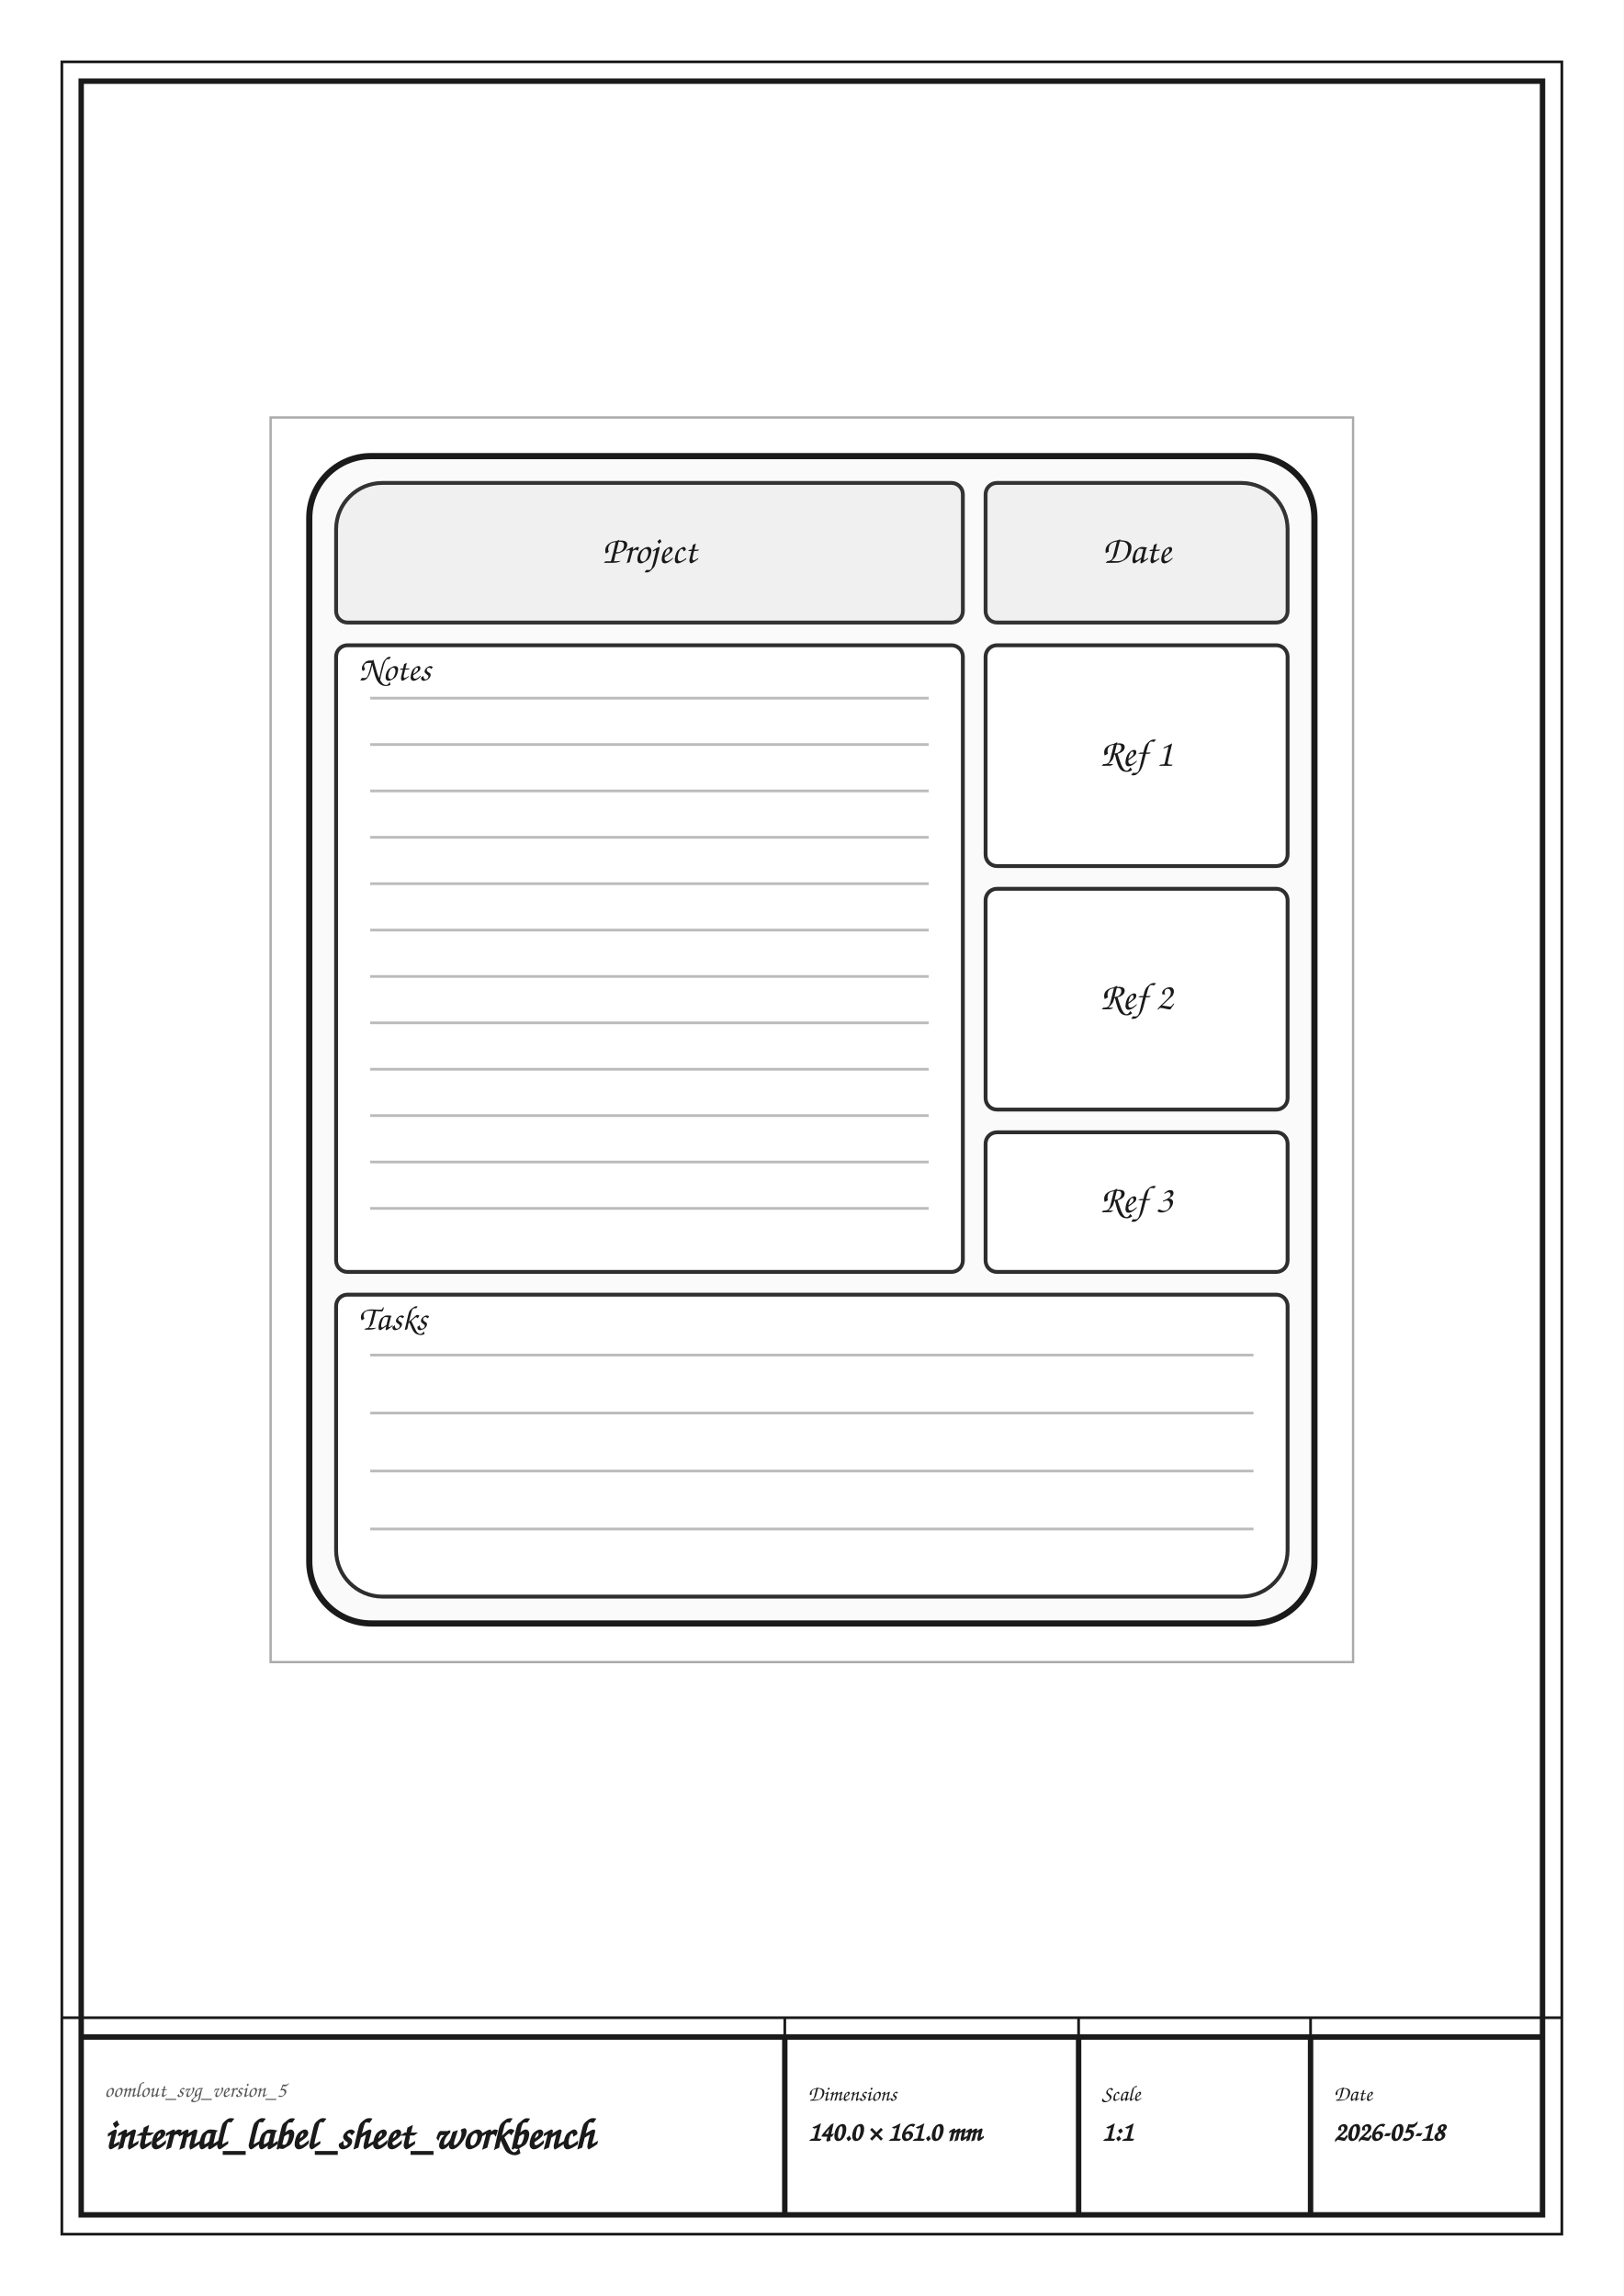
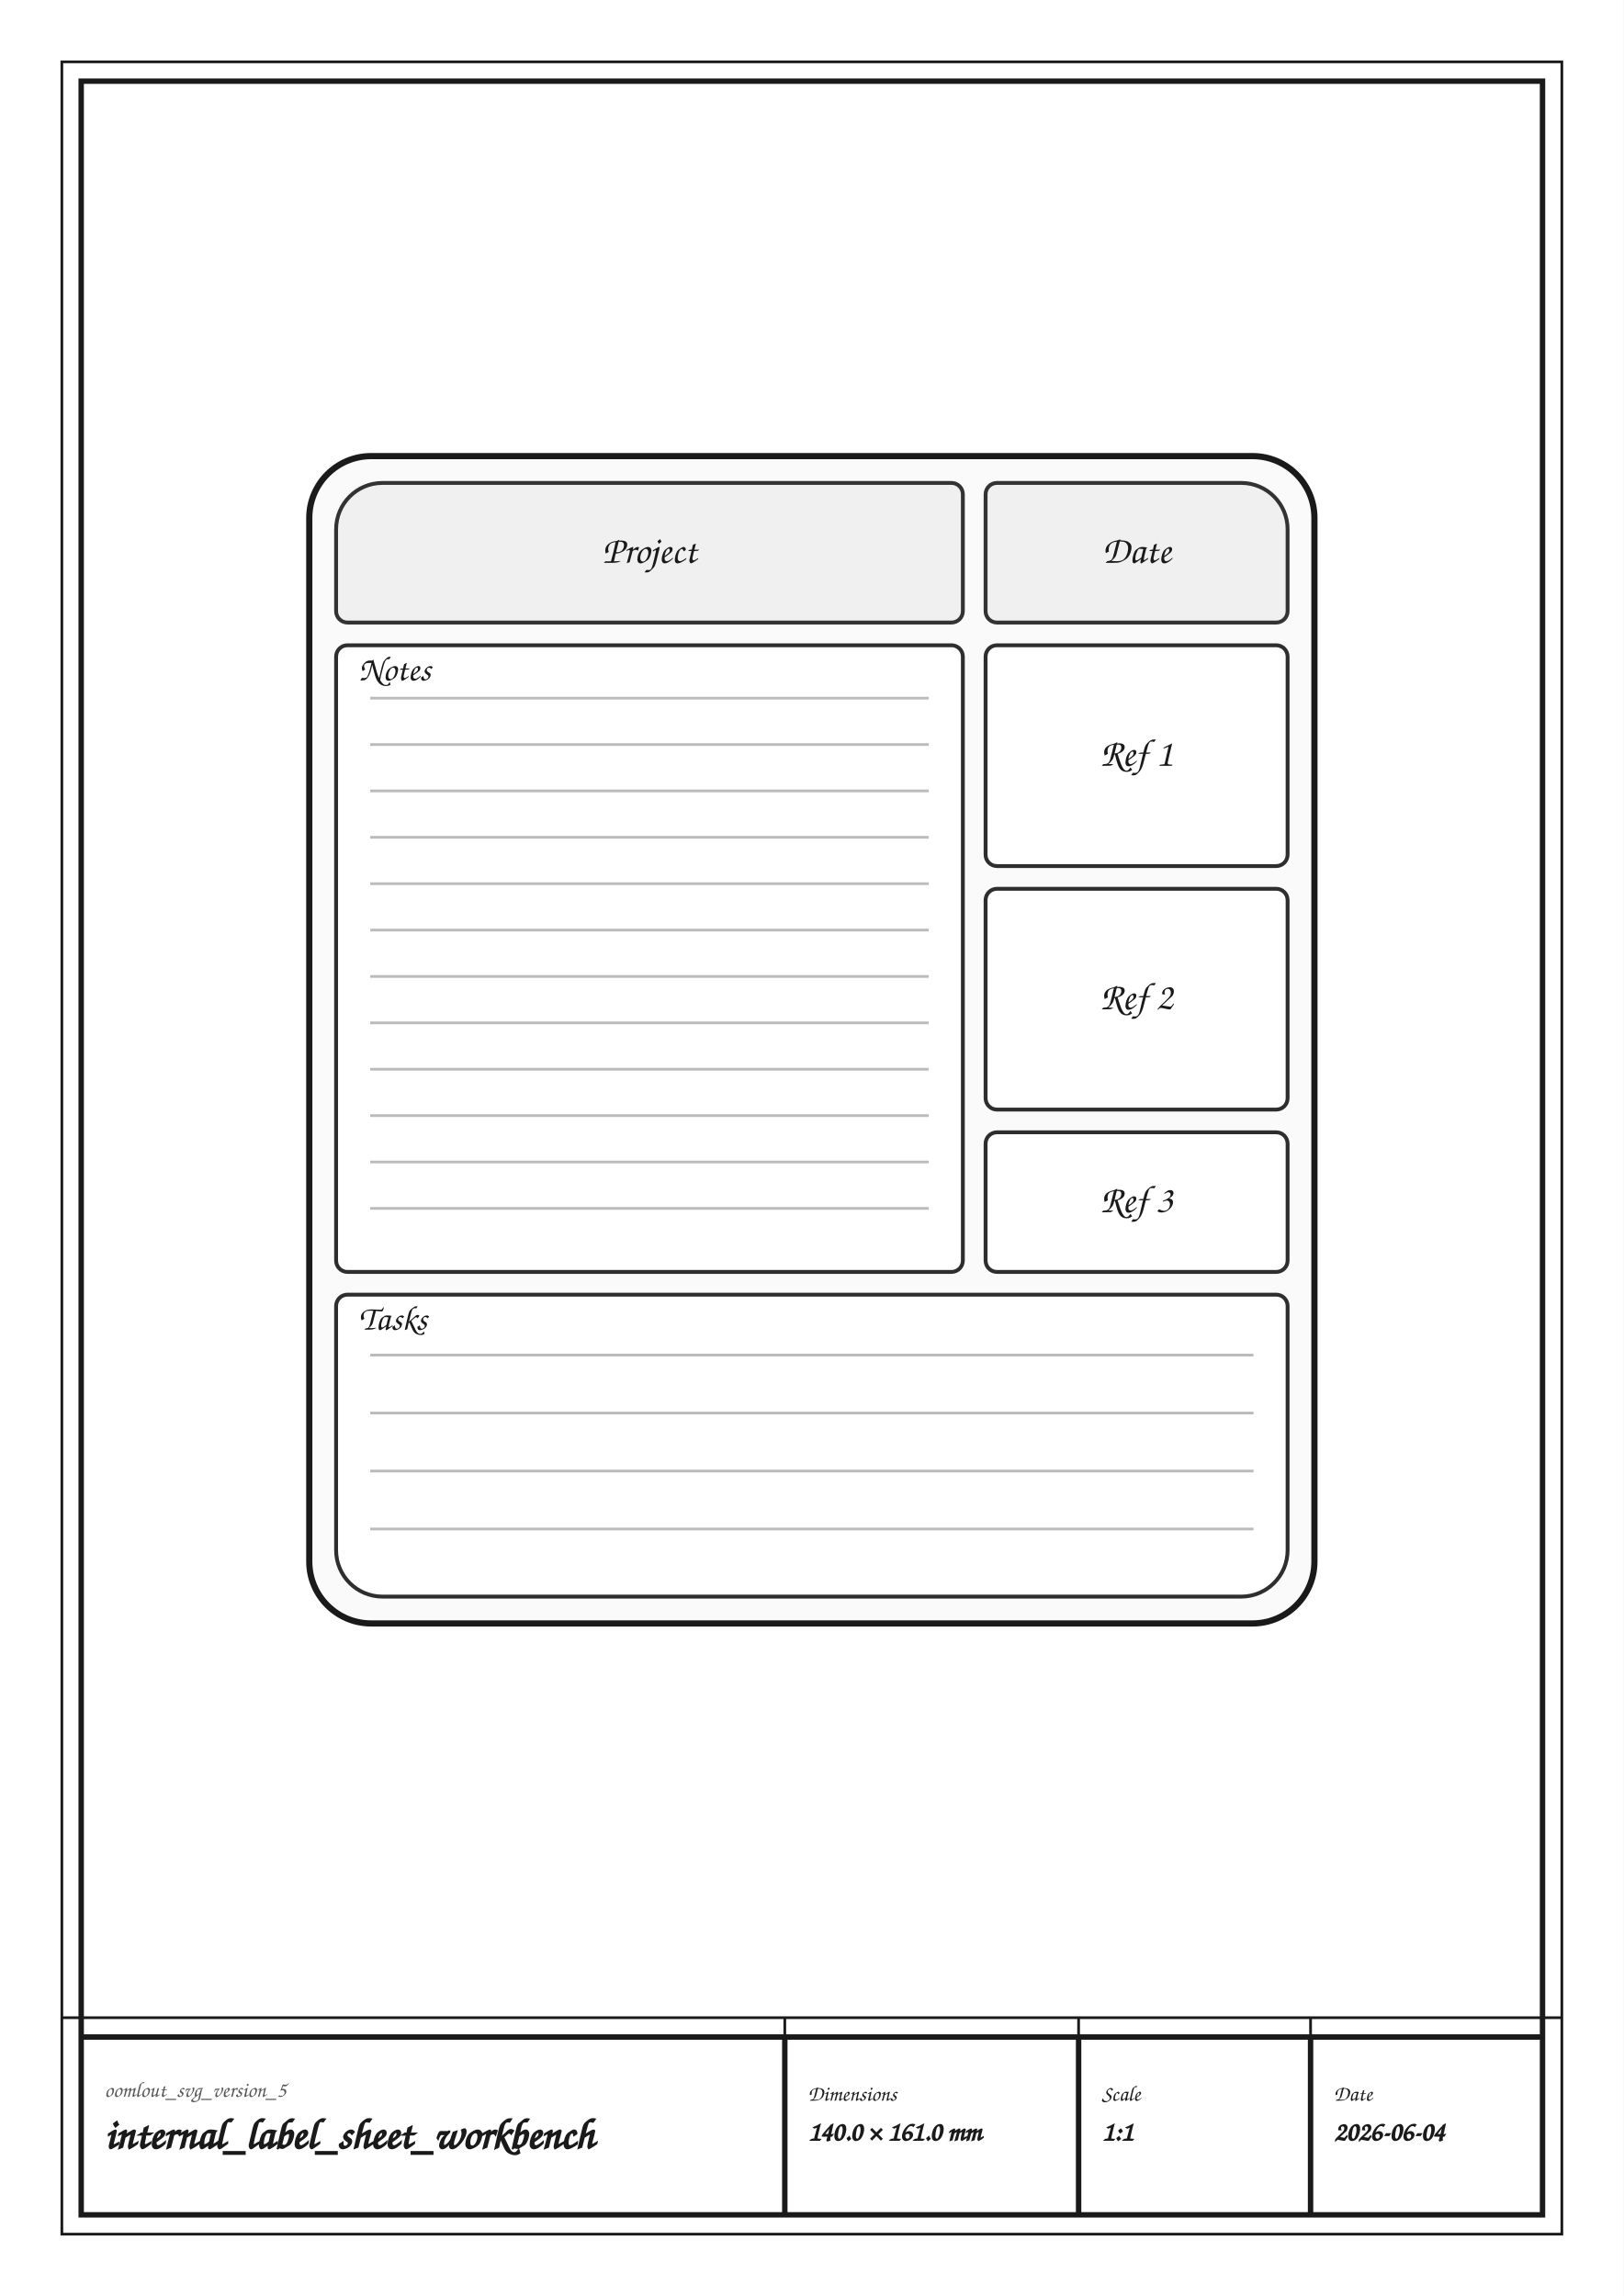
<svg xmlns="http://www.w3.org/2000/svg" width="210mm" height="297mm" viewBox="0 0 210 297">
  <rect x="0" y="0" width="210" height="297" fill="white" stroke="none" />
  <rect x="8" y="8" width="194" height="281" fill="none" stroke="#1A1A1A" stroke-width="0.35" />
  <rect x="10.5" y="10.5" width="189" height="276" fill="none" stroke="#1A1A1A" stroke-width="0.7" />
  <line x1="8" y1="261" x2="202" y2="261" stroke="#1A1A1A" stroke-width="0.35" />
  <line x1="10.5" y1="263.5" x2="199.5" y2="263.5" stroke="#1A1A1A" stroke-width="0.7" />
  <line x1="101.5" y1="261" x2="101.5" y2="286.5" stroke="#1A1A1A" stroke-width="0.35" />
  <line x1="101.5" y1="263.5" x2="101.5" y2="286.5" stroke="#1A1A1A" stroke-width="0.7" />
  <line x1="139.5" y1="261" x2="139.5" y2="286.5" stroke="#1A1A1A" stroke-width="0.35" />
  <line x1="139.5" y1="263.5" x2="139.5" y2="286.5" stroke="#1A1A1A" stroke-width="0.7" />
  <line x1="169.5" y1="261" x2="169.5" y2="286.5" stroke="#1A1A1A" stroke-width="0.35" />
  <line x1="169.5" y1="263.5" x2="169.5" y2="286.5" stroke="#1A1A1A" stroke-width="0.7" />
  <text x="13.5" y="270.5" font-family="Swis721 Blk BT, comic sans ms" font-size="2.8" font-weight="normal" text-anchor="start" dominant-baseline="middle" fill="#555555" textLength="85" lengthAdjust="spacingAndGlyphs">oomlout_svg_version_5</text>
  <text x="13.5" y="276.5" font-family="Swis721 Blk BT, comic sans ms" font-size="5.5" font-weight="bold" text-anchor="start" dominant-baseline="middle" fill="#1A1A1A" textLength="85" lengthAdjust="spacingAndGlyphs">internal_label_sheet_workbench</text>
  <text x="104.5" y="271" font-family="Swis721 Blk BT, comic sans ms" font-size="2.8" font-weight="normal" text-anchor="start" dominant-baseline="middle" fill="#1A1A1A">Dimensions</text>
  <text x="104.5" y="276" font-family="Swis721 Blk BT, comic sans ms" font-size="3.5" font-weight="bold" text-anchor="start" dominant-baseline="middle" fill="#1A1A1A">140.0 × 161.0 mm</text>
  <text x="142.5" y="271" font-family="Swis721 Blk BT, comic sans ms" font-size="2.8" font-weight="normal" text-anchor="start" dominant-baseline="middle" fill="#1A1A1A">Scale</text>
  <text x="142.5" y="276" font-family="Swis721 Blk BT, comic sans ms" font-size="3.5" font-weight="bold" text-anchor="start" dominant-baseline="middle" fill="#1A1A1A">1:1</text>
  <text x="172.5" y="271" font-family="Swis721 Blk BT, comic sans ms" font-size="2.8" font-weight="normal" text-anchor="start" dominant-baseline="middle" fill="#1A1A1A">Date</text>
-   <text x="172.5" y="276" font-family="Swis721 Blk BT, comic sans ms" font-size="3.5" font-weight="bold" text-anchor="start" dominant-baseline="middle" fill="#1A1A1A">2026-05-18</text>
+   <text x="172.5" y="276" font-family="Swis721 Blk BT, comic sans ms" font-size="3.5" font-weight="bold" text-anchor="start" dominant-baseline="middle" fill="#1A1A1A">2026-06-04</text>
  <g transform="translate(35,54) scale(1)">
    <rect x="5" y="5" width="130" height="151" rx="8" ry="8" fill="#FAFAFA" stroke="none" />
    <path d="M 14.47 8.47 L 88.06 8.47 A 1.47 1.47 0 0 1 89.53 9.94 L 89.53 25.06 A 1.47 1.47 0 0 1 88.06 26.53 L 9.94 26.53 A 1.47 1.47 0 0 1 8.47 25.06 L 8.47 14.47 A 6 6 0 0 1 14.47 8.47 Z" fill="#F0F0F0" stroke="#333333" stroke-width="0.5" />
    <text x="49" y="17.5" font-family="Swis721 Blk BT, comic sans ms" font-size="5" text-anchor="middle" dominant-baseline="middle" fill="#1A1A1A">Project</text>
    <path d="M 93.94 8.47 L 125.53 8.47 A 6 6 0 0 1 131.53 14.47 L 131.53 25.06 A 1.47 1.47 0 0 1 130.06 26.53 L 93.94 26.53 A 1.47 1.47 0 0 1 92.47 25.06 L 92.47 9.94 A 1.47 1.47 0 0 1 93.94 8.47 Z" fill="#F0F0F0" stroke="#333333" stroke-width="0.5" />
    <text x="112" y="17.5" font-family="Swis721 Blk BT, comic sans ms" font-size="5" text-anchor="middle" dominant-baseline="middle" fill="#1A1A1A">Date</text>
    <path d="M 9.94 29.47 L 88.06 29.47 A 1.47 1.47 0 0 1 89.53 30.94 L 89.53 109.06 A 1.47 1.47 0 0 1 88.06 110.53 L 9.94 110.53 A 1.47 1.47 0 0 1 8.47 109.06 L 8.47 30.94 A 1.47 1.47 0 0 1 9.94 29.47 Z" fill="#FFFFFF" stroke="#2E2E2E" stroke-width="0.5" />
    <rect x="12.88" y="36.135" width="72.24" height="0.35" fill="#BBBBBB" stroke="none" />
    <rect x="12.88" y="42.135" width="72.24" height="0.35" fill="#BBBBBB" stroke="none" />
    <rect x="12.88" y="48.135" width="72.24" height="0.35" fill="#BBBBBB" stroke="none" />
    <rect x="12.88" y="54.135" width="72.24" height="0.35" fill="#BBBBBB" stroke="none" />
    <rect x="12.88" y="60.135" width="72.24" height="0.35" fill="#BBBBBB" stroke="none" />
    <rect x="12.88" y="66.135" width="72.24" height="0.35" fill="#BBBBBB" stroke="none" />
    <rect x="12.88" y="72.135" width="72.24" height="0.35" fill="#BBBBBB" stroke="none" />
    <rect x="12.88" y="78.135" width="72.24" height="0.35" fill="#BBBBBB" stroke="none" />
    <rect x="12.88" y="84.135" width="72.24" height="0.35" fill="#BBBBBB" stroke="none" />
    <rect x="12.88" y="90.135" width="72.24" height="0.35" fill="#BBBBBB" stroke="none" />
    <rect x="12.88" y="96.135" width="72.24" height="0.35" fill="#BBBBBB" stroke="none" />
    <rect x="12.88" y="102.135" width="72.24" height="0.35" fill="#BBBBBB" stroke="none" />
    <text x="11.41" y="32.41" font-family="Swis721 Blk BT, comic sans ms" font-size="4.5" text-anchor="start" dominant-baseline="hanging" fill="#1A1A1A">Notes</text>
    <path d="M 93.94 29.47 L 130.06 29.47 A 1.47 1.47 0 0 1 131.53 30.94 L 131.53 56.56 A 1.47 1.47 0 0 1 130.06 58.03 L 93.94 58.03 A 1.47 1.47 0 0 1 92.47 56.56 L 92.47 30.94 A 1.47 1.47 0 0 1 93.94 29.47 Z" fill="#FFFFFF" stroke="#2E2E2E" stroke-width="0.5" />
    <text x="112" y="43.75" font-family="Swis721 Blk BT, comic sans ms" font-size="5" text-anchor="middle" dominant-baseline="middle" fill="#1A1A1A">Ref 1</text>
    <path d="M 93.94 60.97 L 130.06 60.97 A 1.47 1.47 0 0 1 131.53 62.44 L 131.53 88.06 A 1.47 1.47 0 0 1 130.06 89.53 L 93.94 89.53 A 1.47 1.47 0 0 1 92.47 88.06 L 92.47 62.44 A 1.47 1.47 0 0 1 93.94 60.97 Z" fill="#FFFFFF" stroke="#2E2E2E" stroke-width="0.5" />
    <text x="112" y="75.25" font-family="Swis721 Blk BT, comic sans ms" font-size="5" text-anchor="middle" dominant-baseline="middle" fill="#1A1A1A">Ref 2</text>
    <path d="M 93.94 92.47 L 130.06 92.47 A 1.47 1.47 0 0 1 131.53 93.94 L 131.53 109.06 A 1.47 1.47 0 0 1 130.06 110.53 L 93.94 110.53 A 1.47 1.47 0 0 1 92.47 109.06 L 92.47 93.94 A 1.47 1.47 0 0 1 93.94 92.47 Z" fill="#FFFFFF" stroke="#2E2E2E" stroke-width="0.5" />
    <text x="112" y="101.5" font-family="Swis721 Blk BT, comic sans ms" font-size="5" text-anchor="middle" dominant-baseline="middle" fill="#1A1A1A">Ref 3</text>
    <path d="M 9.94 113.47 L 130.06 113.47 A 1.47 1.47 0 0 1 131.53 114.94 L 131.53 146.53 A 6 6 0 0 1 125.53 152.53 L 14.47 152.53 A 6 6 0 0 1 8.47 146.53 L 8.47 114.94 A 1.47 1.47 0 0 1 9.94 113.47 Z" fill="#FFFFFF" stroke="#2E2E2E" stroke-width="0.5" />
    <rect x="12.88" y="121.11" width="114.24" height="0.35" fill="#BBBBBB" stroke="none" />
    <rect x="12.88" y="128.61" width="114.24" height="0.35" fill="#BBBBBB" stroke="none" />
    <rect x="12.88" y="136.11" width="114.24" height="0.35" fill="#BBBBBB" stroke="none" />
    <rect x="12.88" y="143.61" width="114.24" height="0.35" fill="#BBBBBB" stroke="none" />
    <text x="11.41" y="116.41" font-family="Swis721 Blk BT, comic sans ms" font-size="4.5" text-anchor="start" dominant-baseline="hanging" fill="#1A1A1A">Tasks</text>
    <rect x="5" y="5" width="130" height="151" rx="8" ry="8" fill="none" stroke="#1A1A1A" stroke-width="0.8" />
  </g>
-   <rect x="35" y="54" width="140" height="161" fill="none" stroke="#AAAAAA" stroke-width="0.3" />
</svg>
